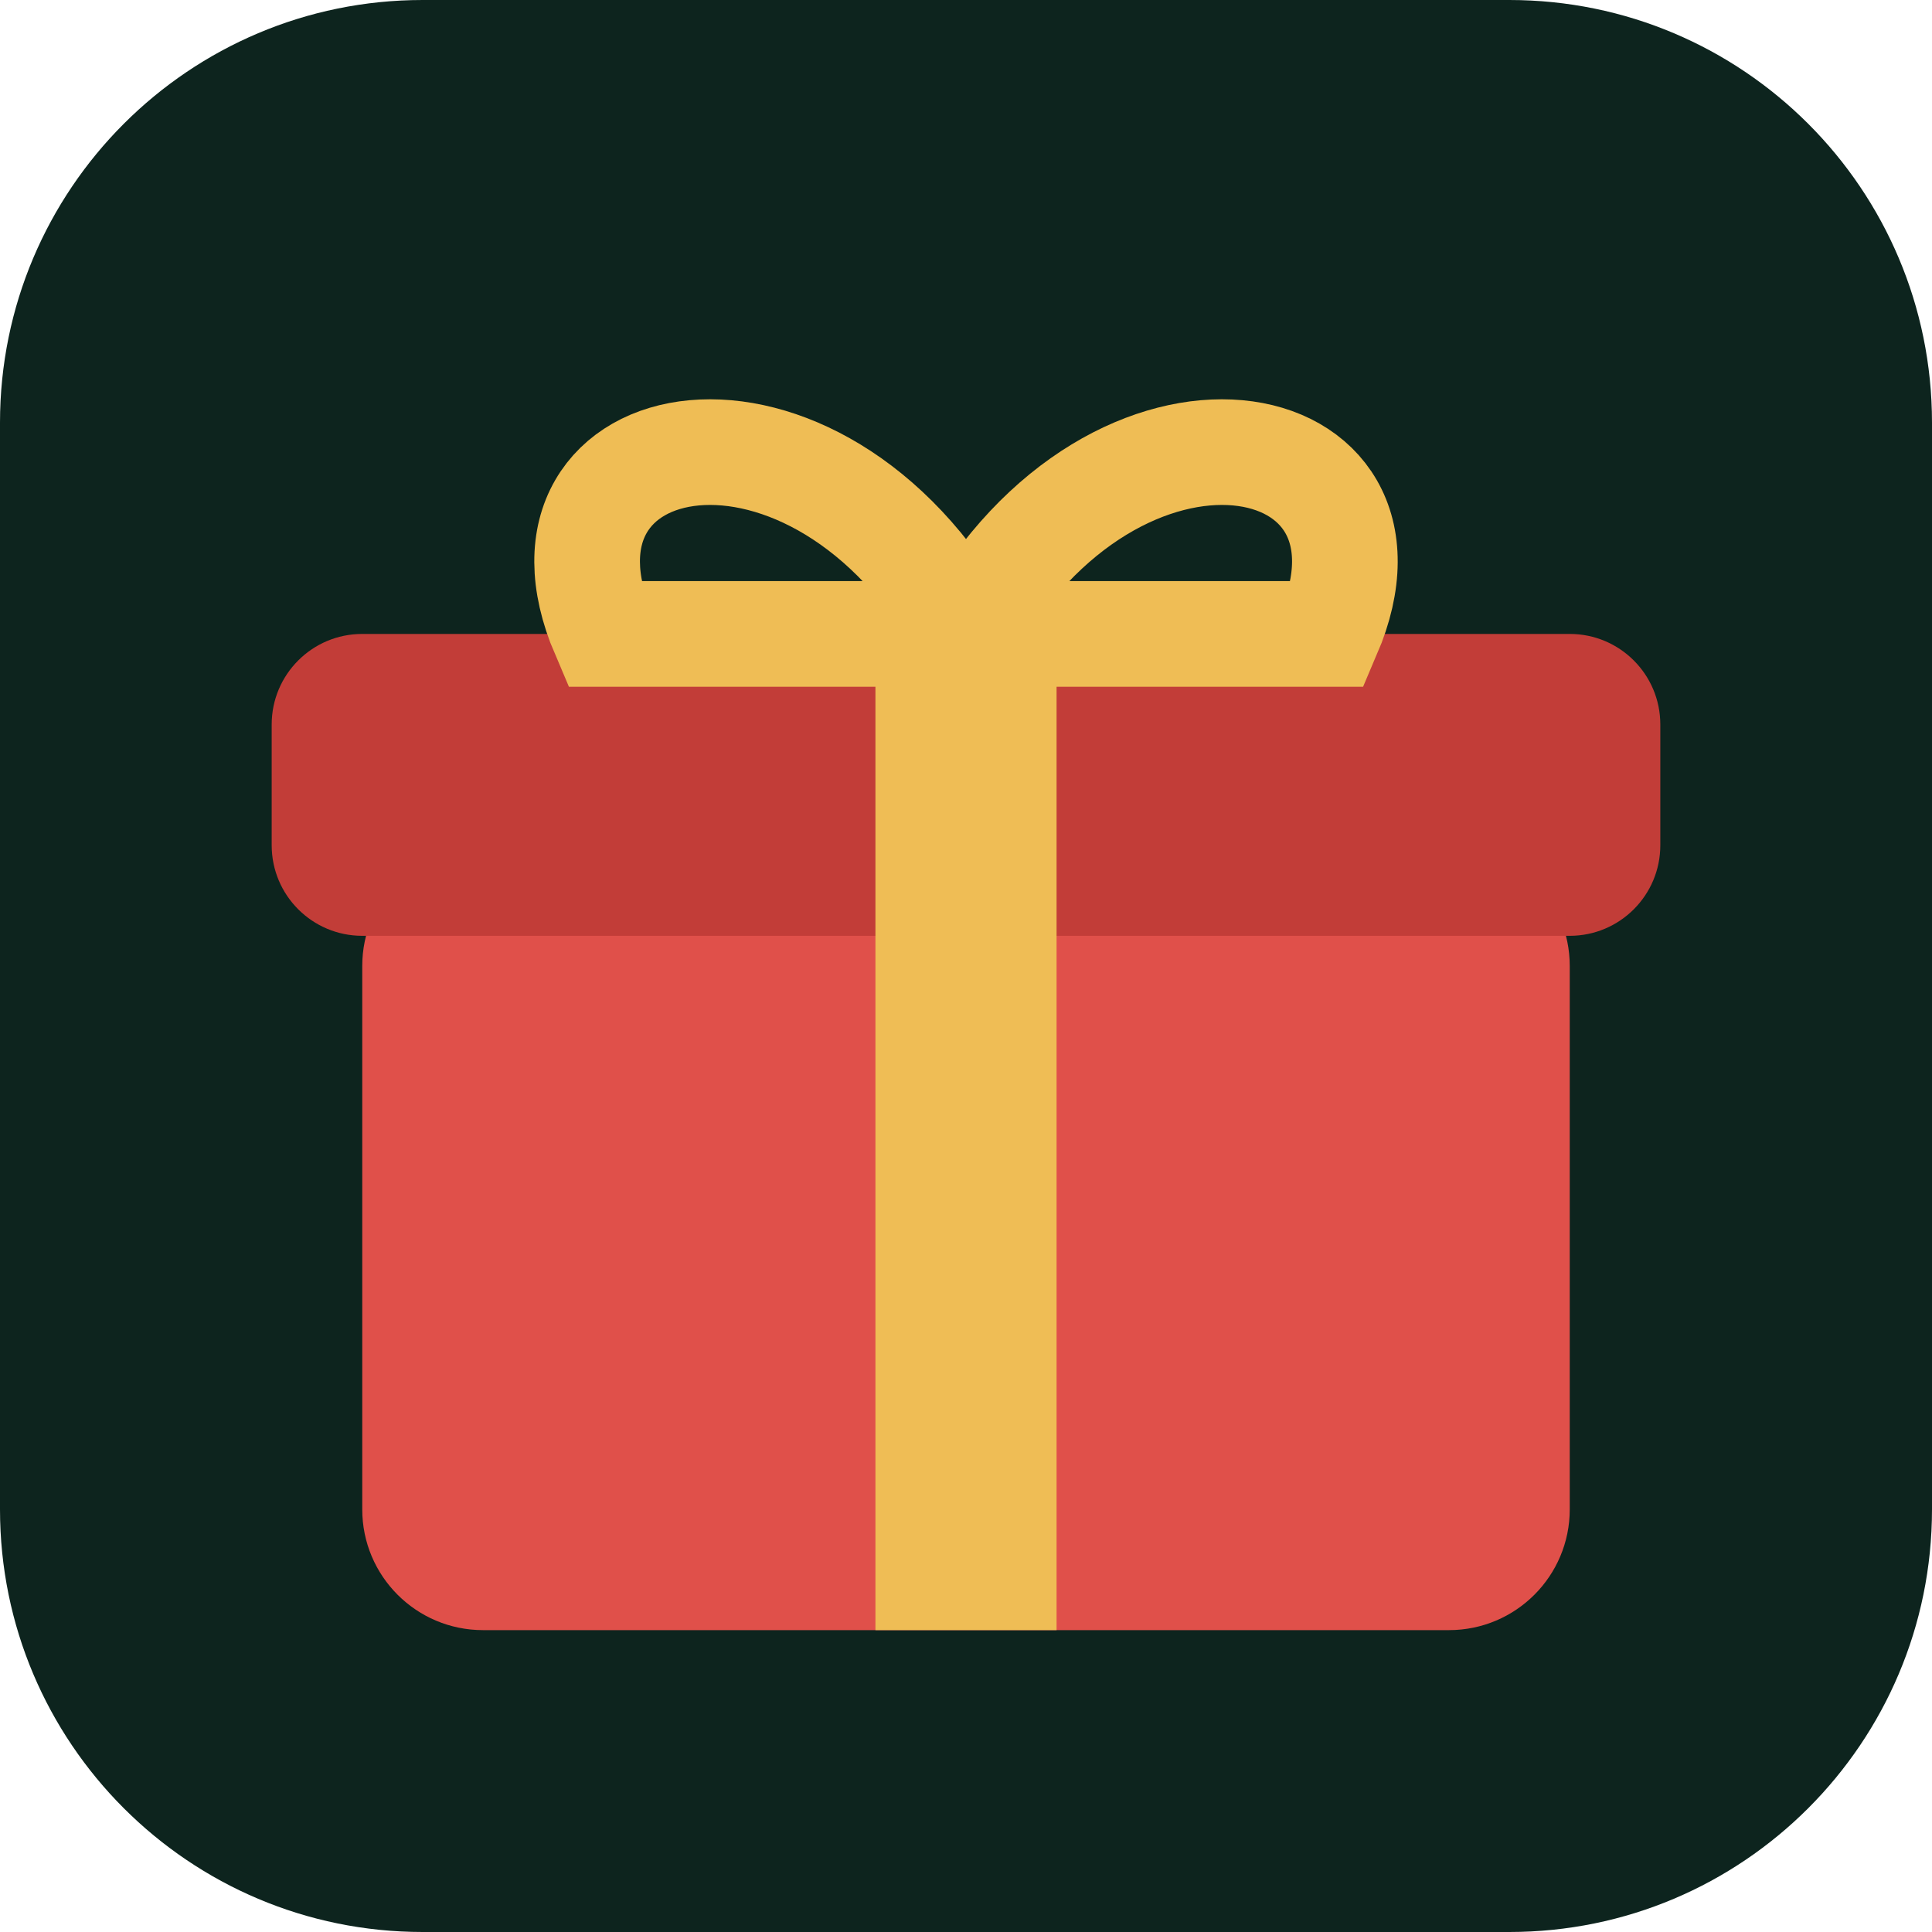
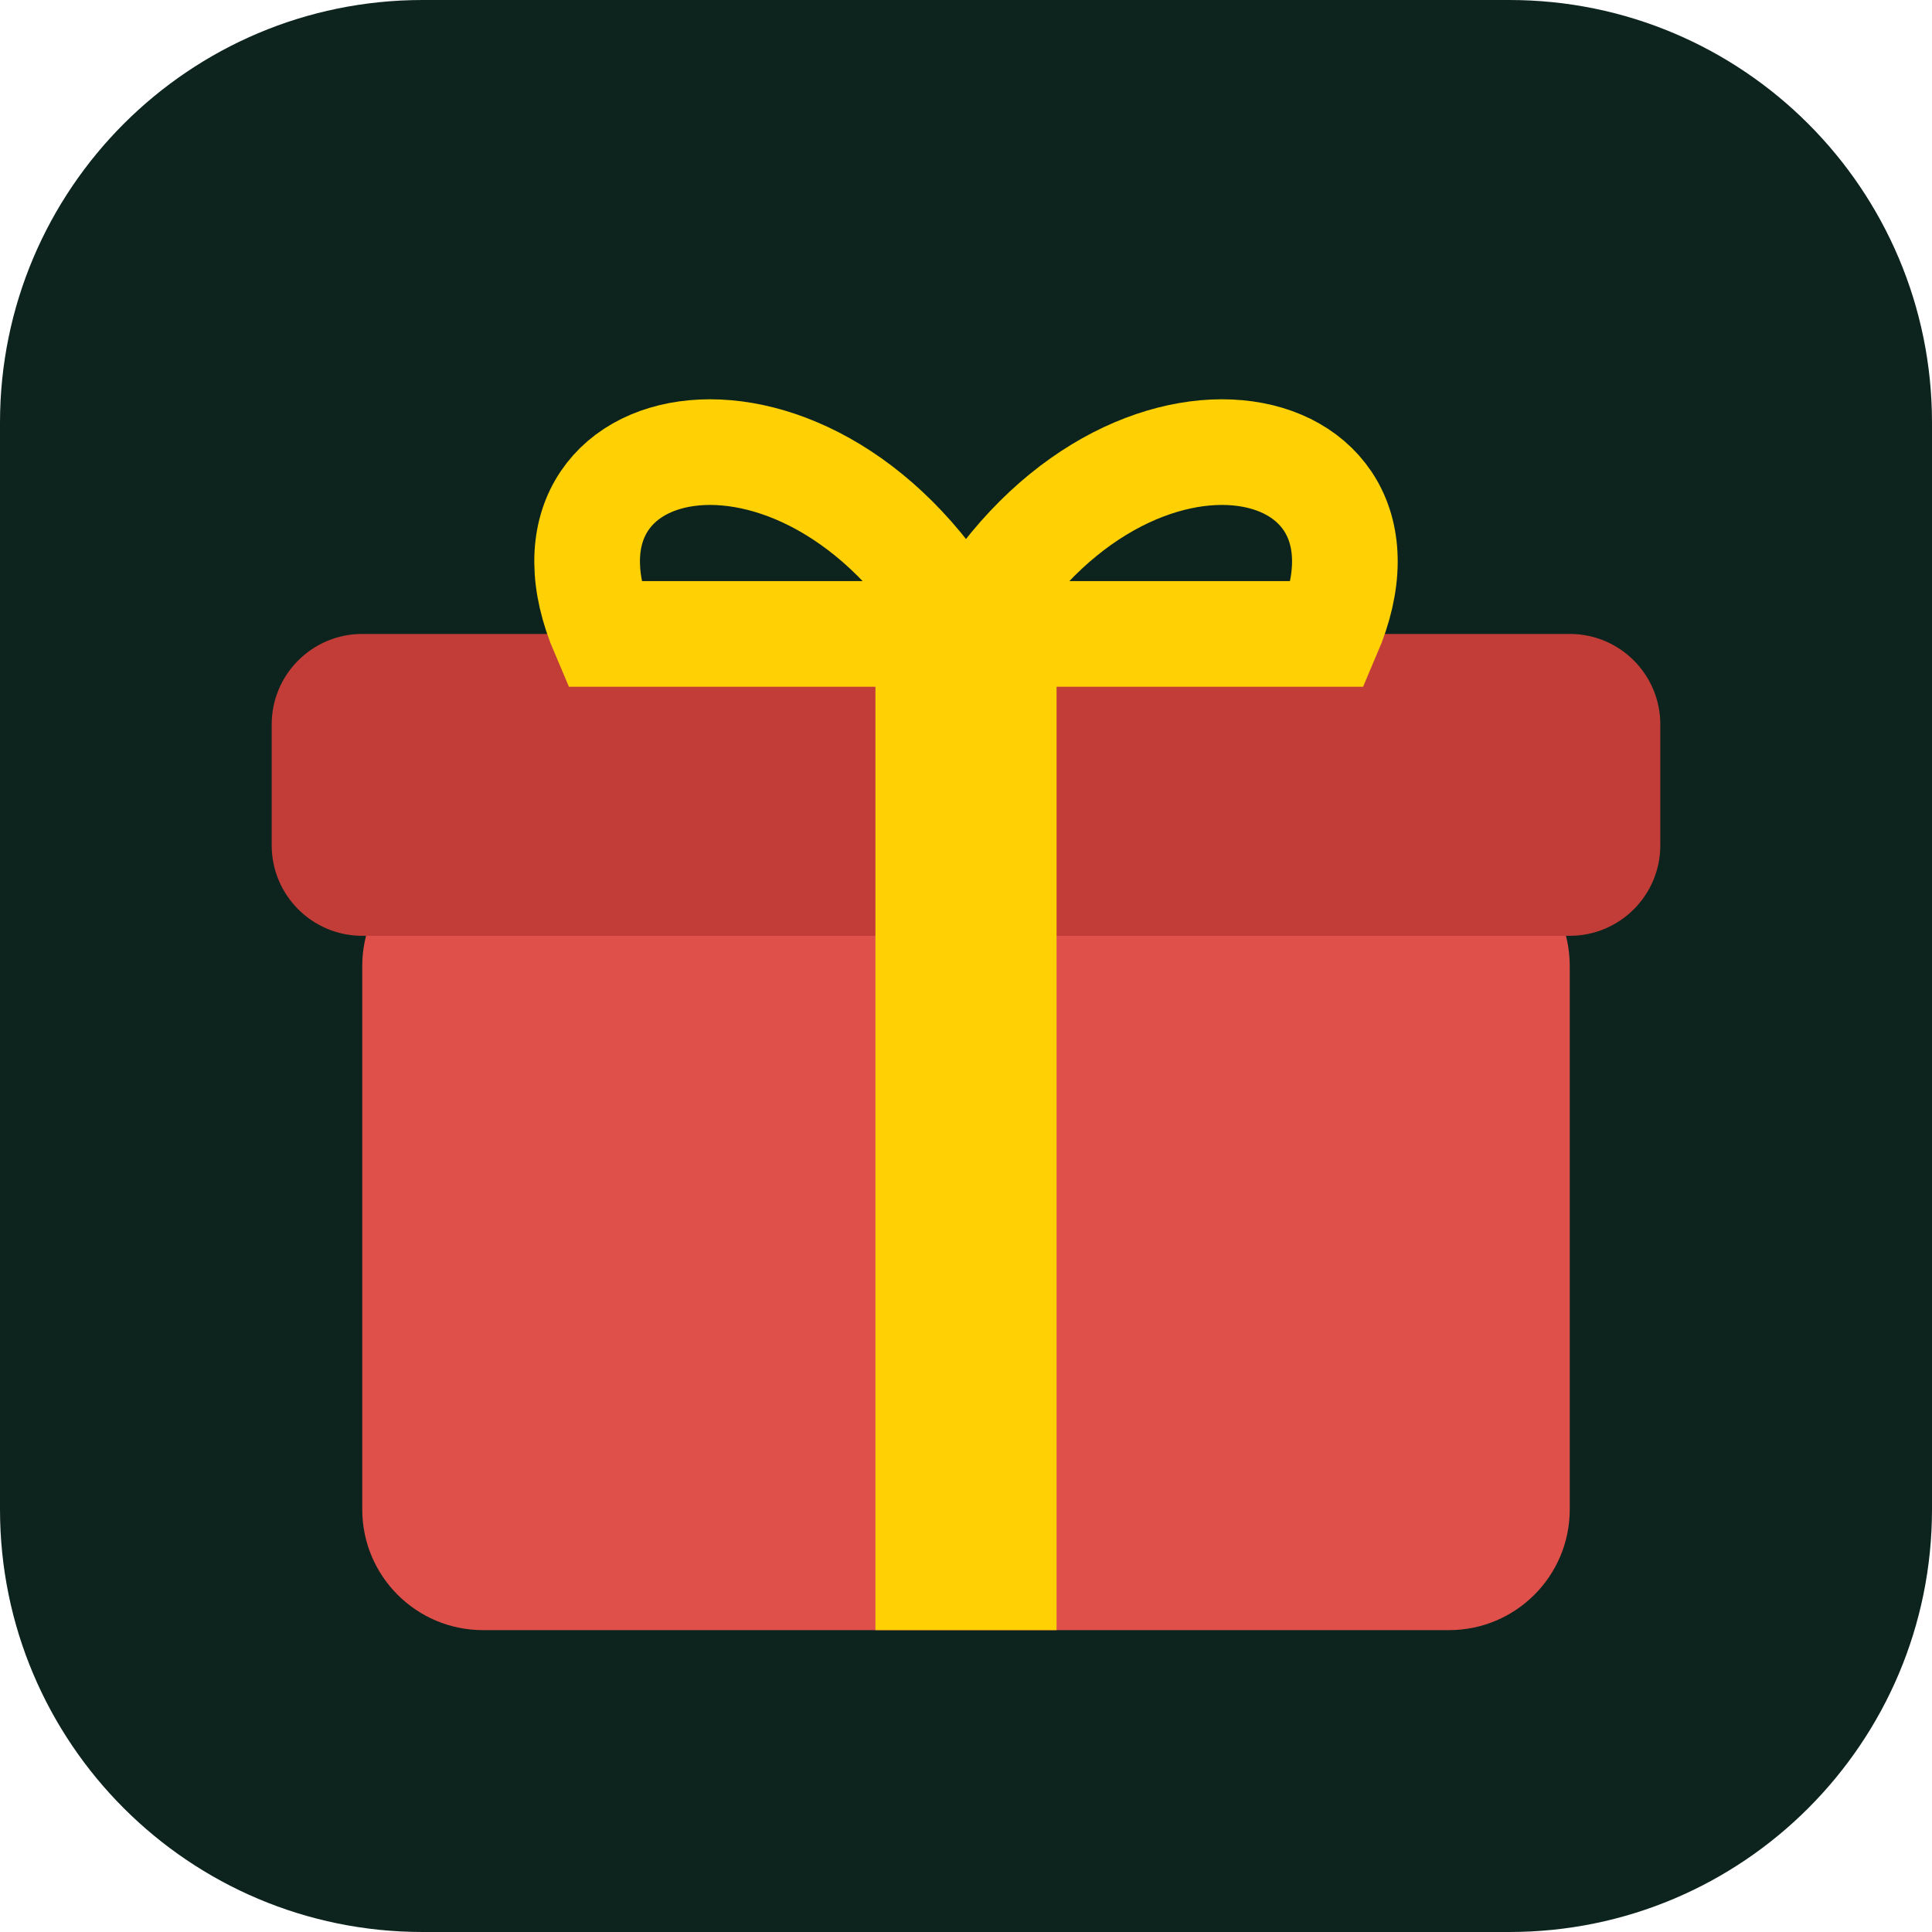
<svg xmlns="http://www.w3.org/2000/svg" viewBox="0 0 64 64">
  <rect width="64" height="64" rx="14" fill="#0d241e" />
  <rect x="12" y="28" width="40" height="26" rx="4" fill="#e0504a" />
  <rect x="9" y="21" width="46" height="10" rx="3" fill="#c23d38" />
-   <rect x="29" y="21" width="6" height="33" fill="#efbd55" />
-   <path d="M32 21c-5-9-15-7-12 0zM32 21c5-9 15-7 12 0z" fill="none" stroke="#efbd55" stroke-width="3.5" />
+   <rect x="29" y="21" width="6" height="33" fill="#ffd003" />
+   <path d="M32 21c-5-9-15-7-12 0zM32 21c5-9 15-7 12 0z" fill="none" stroke="#ffd003" stroke-width="3.5" />
</svg>
